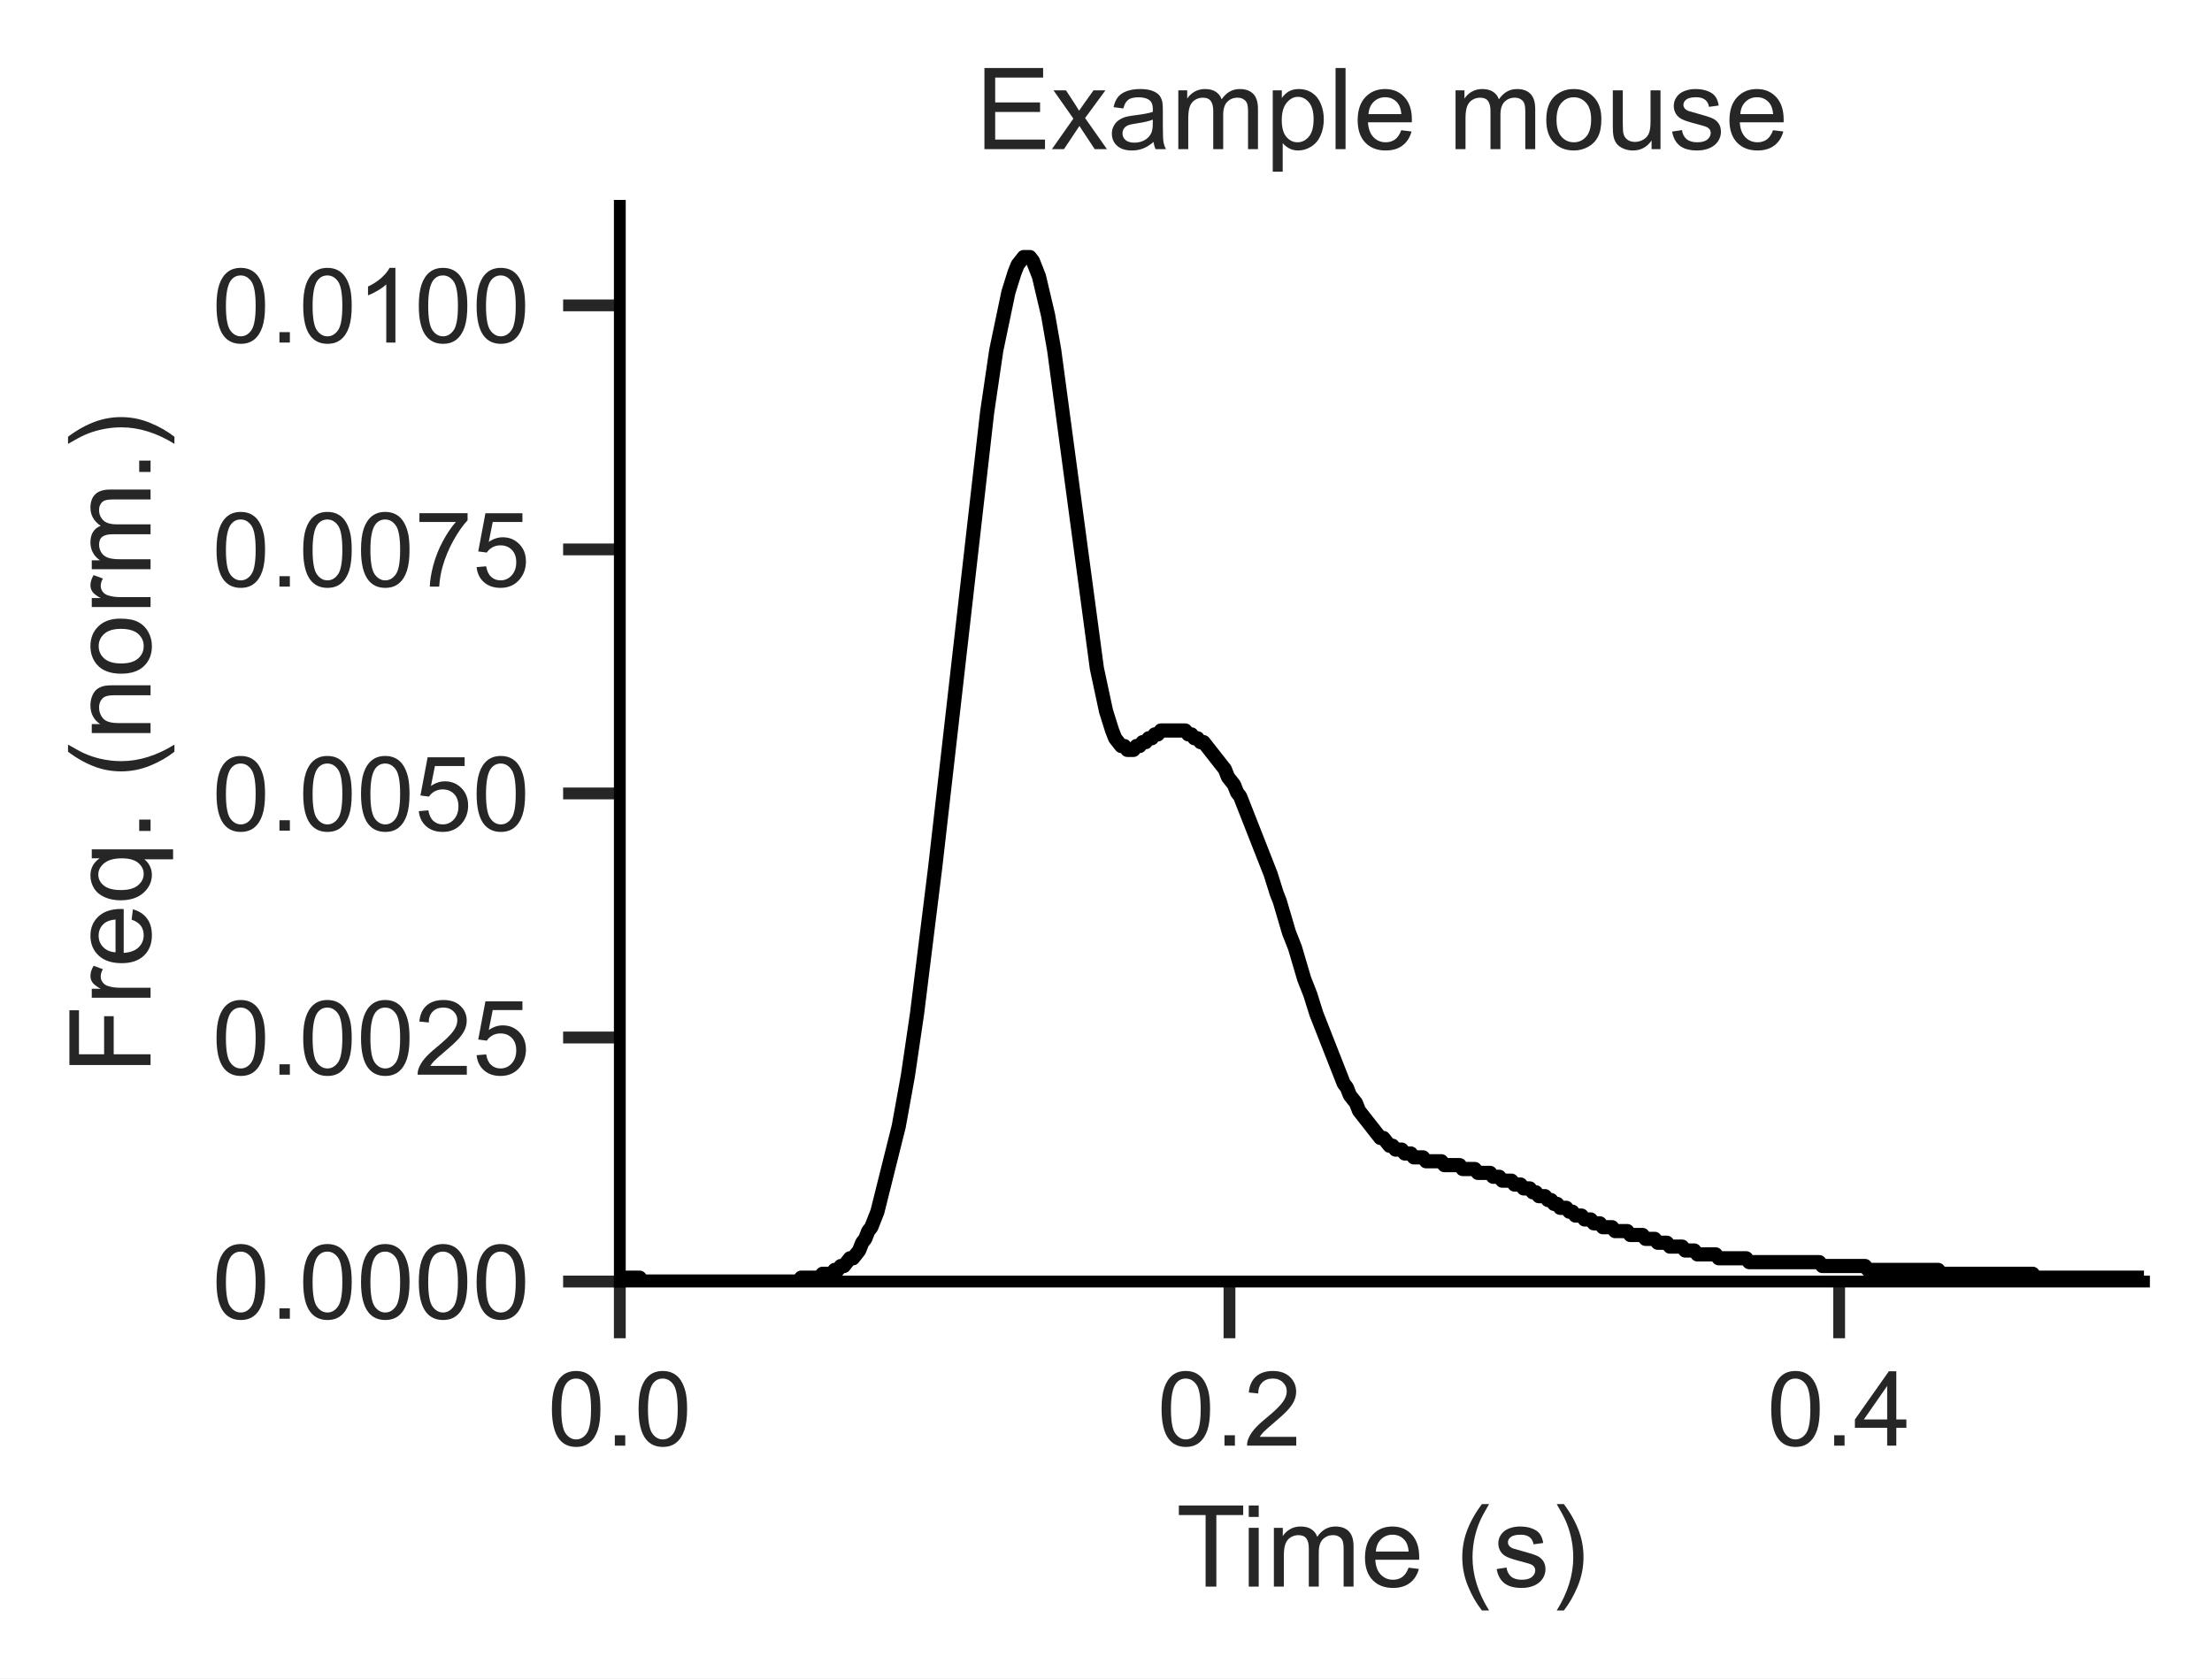
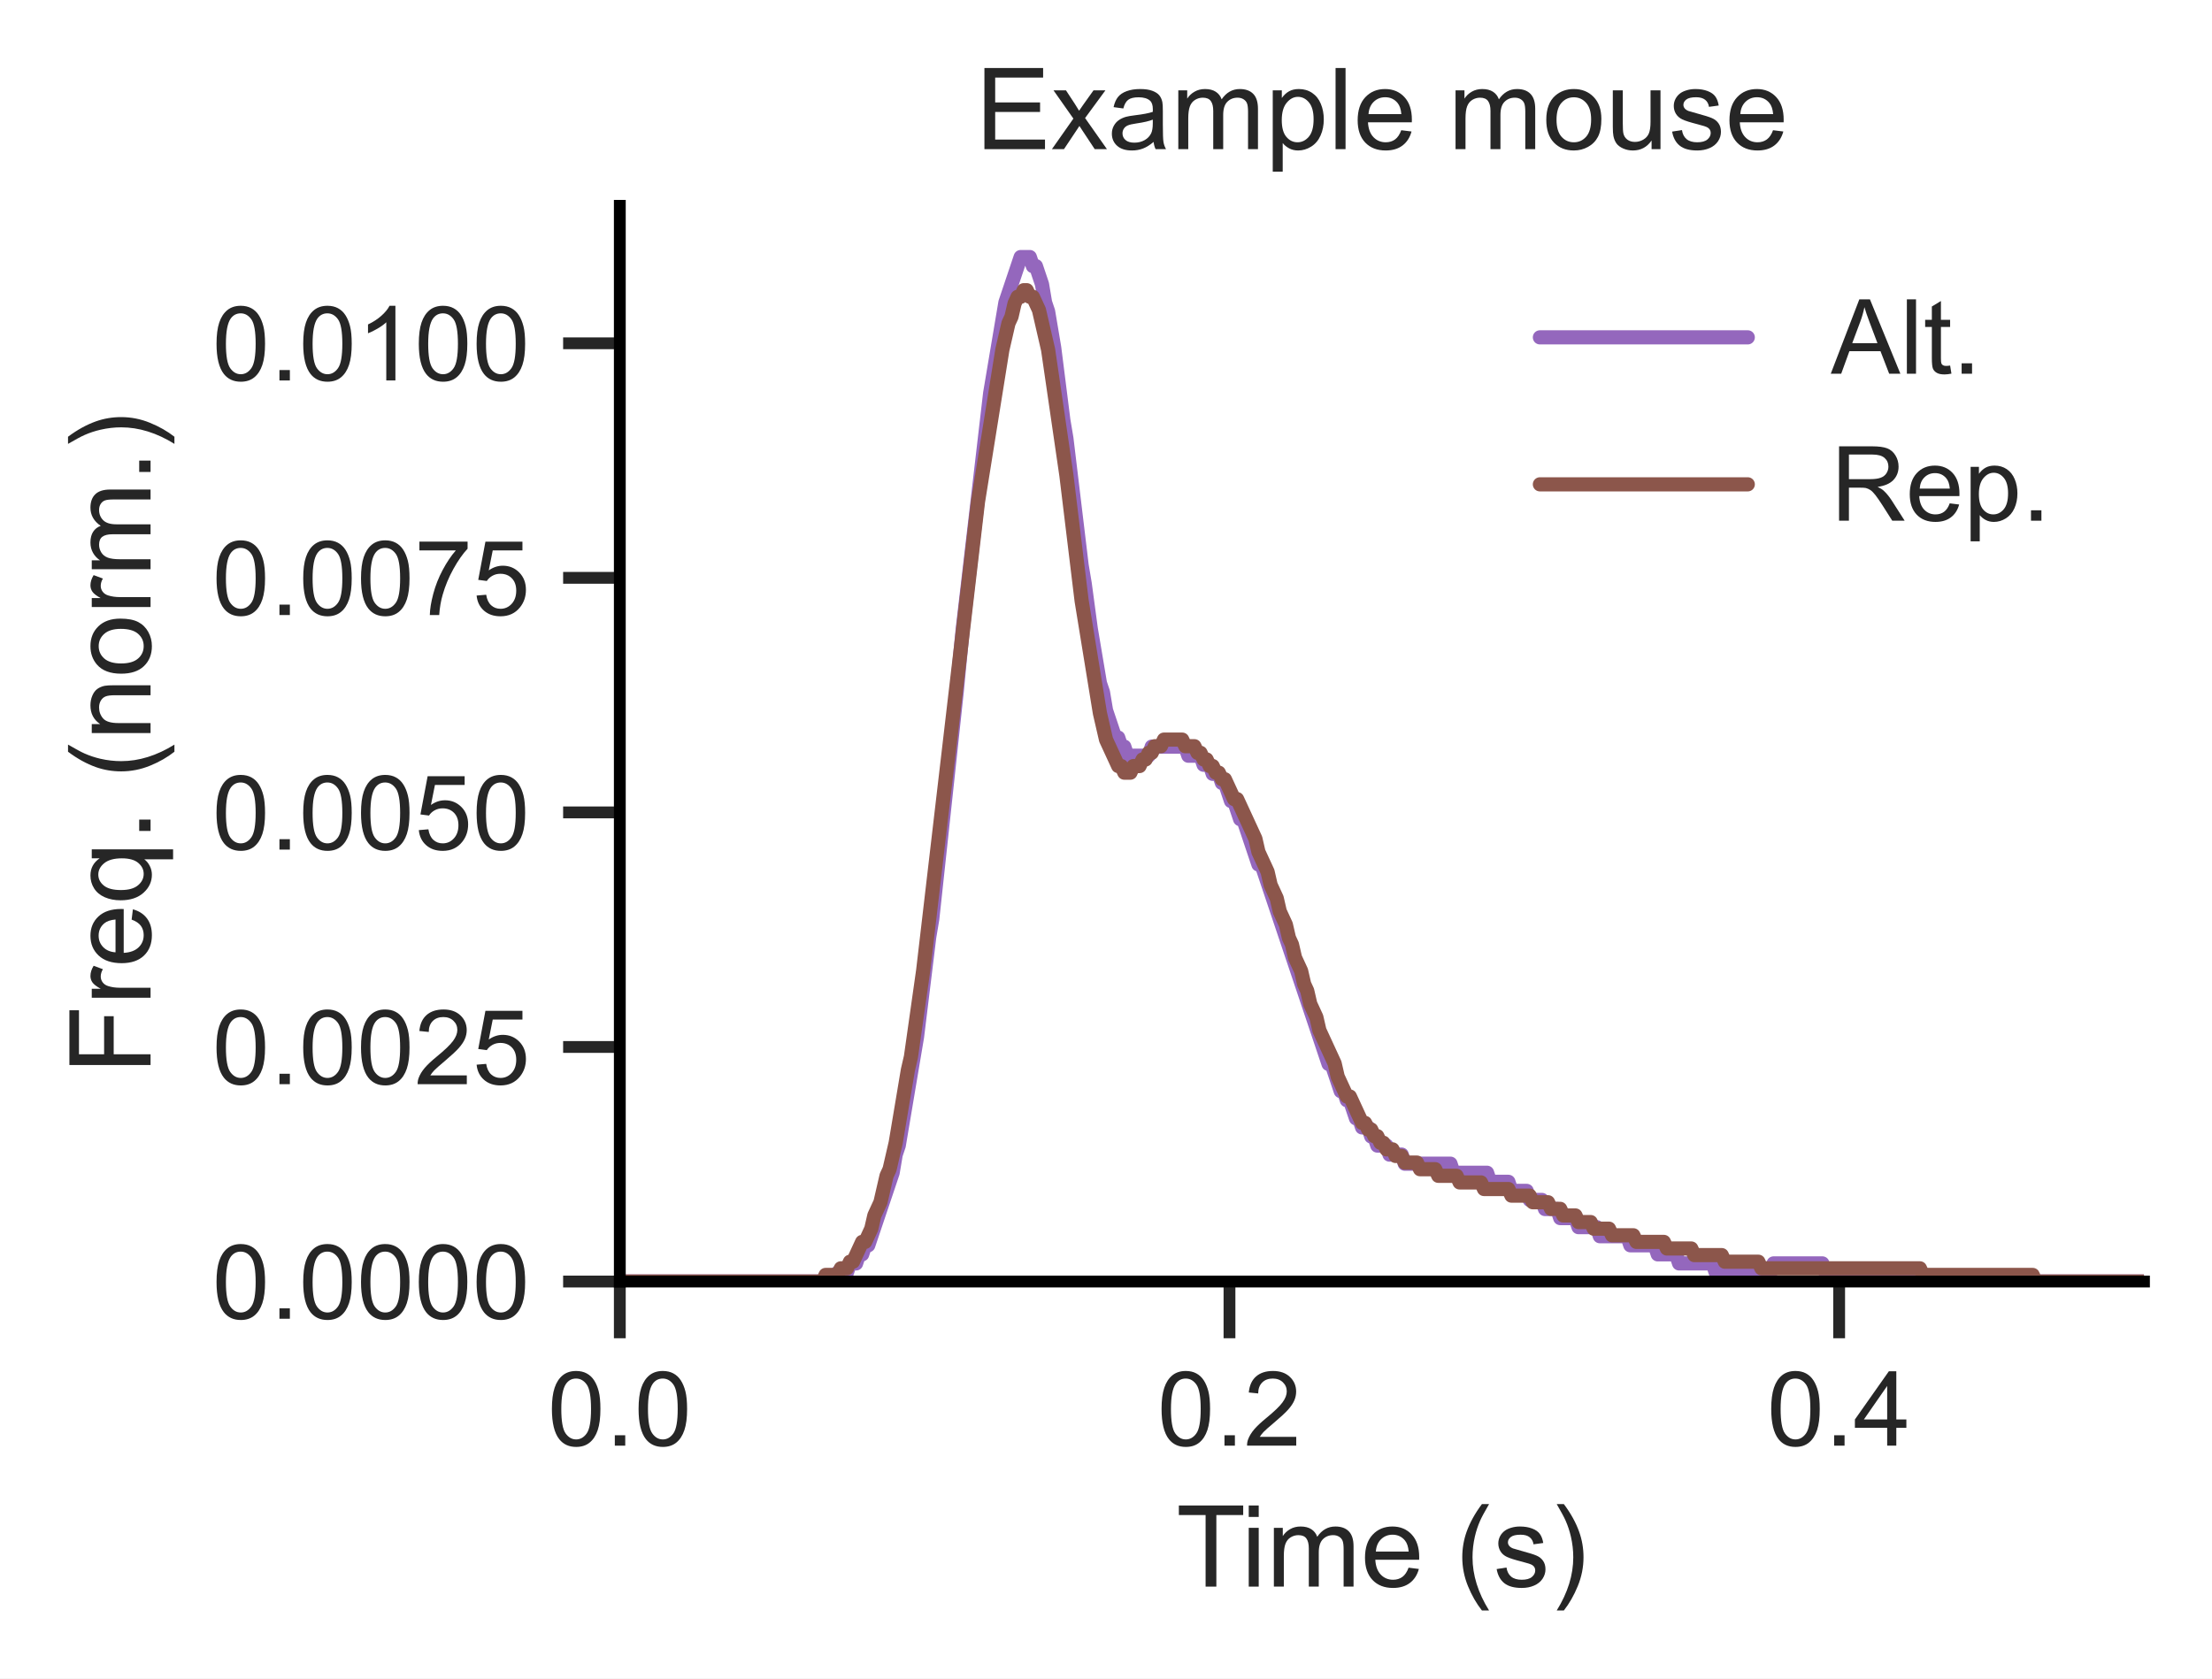
<svg xmlns="http://www.w3.org/2000/svg" xmlns:xlink="http://www.w3.org/1999/xlink" width="234.12pt" height="177.69pt" viewBox="0 0 234.12 177.69" version="1.1">
  <defs>
    <style type="text/css">*{stroke-linejoin: round; stroke-linecap: butt}</style>
  </defs>
  <g id="figure_1">
    <g id="patch_1">
      <path d="M 0 177.69  L 234.12 177.69  L 234.12 0  L 0 0  z " style="fill: #ffffff" />
    </g>
    <g id="axes_1">
      <g id="patch_2">
        <path d="M 65.602 135.668  L 226.92 135.668  L 226.92 21.789  L 65.602 21.789  z " style="fill: #ffffff" />
      </g>
      <g id="matplotlib.axis_1">
        <g id="xtick_1">
          <g id="line2d_1">
            <defs>
-               <path id="me71b44c741" d="M 0 0  L 0 6  " style="stroke: #262626; stroke-width: 1.25" />
-             </defs>
-             <g>
-               <use xlink:href="#me71b44c741" x="65.602" y="135.668" style="fill: #262626; stroke: #262626; stroke-width: 1.25" />
+               <path id="m4338d286f1" d="M 0 0  L 0 6  " style="stroke: #262626; stroke-width: 1.25" />
+             </defs>
+             <g>
+               <use xlink:href="#m4338d286f1" x="65.602" y="135.668" style="fill: #262626; stroke: #262626; stroke-width: 1.25" />
            </g>
          </g>
          <g id="text_1">
            <g style="fill: #262626" transform="translate(57.95734 153.042) scale(0.11 -0.11)">
              <defs>
                <path id="ArialMT-30" d="M 266 2259  Q 266 3072 433 3567  Q 600 4063 929 4331  Q 1259 4600 1759 4600  Q 2128 4600 2406 4451  Q 2684 4303 2865 4023  Q 3047 3744 3150 3342  Q 3253 2941 3253 2259  Q 3253 1453 3087 958  Q 2922 463 2592 192  Q 2263 -78 1759 -78  Q 1097 -78 719 397  Q 266 969 266 2259  z M 844 2259  Q 844 1131 1108 757  Q 1372 384 1759 384  Q 2147 384 2411 759  Q 2675 1134 2675 2259  Q 2675 3391 2411 3762  Q 2147 4134 1753 4134  Q 1366 4134 1134 3806  Q 844 3388 844 2259  z " transform="scale(0.015625)" />
                <path id="ArialMT-2e" d="M 581 0  L 581 641  L 1222 641  L 1222 0  L 581 0  z " transform="scale(0.015625)" />
              </defs>
              <use xlink:href="#ArialMT-30" />
              <use xlink:href="#ArialMT-2e" transform="translate(55.61523 0)" />
              <use xlink:href="#ArialMT-30" transform="translate(83.39844 0)" />
            </g>
          </g>
        </g>
        <g id="xtick_2">
          <g id="line2d_2">
            <g>
-               <use xlink:href="#me71b44c741" x="130.129" y="135.668" style="fill: #262626; stroke: #262626; stroke-width: 1.25" />
+               <use xlink:href="#m4338d286f1" x="130.129" y="135.668" style="fill: #262626; stroke: #262626; stroke-width: 1.25" />
            </g>
          </g>
          <g id="text_2">
            <g style="fill: #262626" transform="translate(122.4842 153.042) scale(0.11 -0.11)">
              <defs>
                <path id="ArialMT-32" d="M 3222 541  L 3222 0  L 194 0  Q 188 203 259 391  Q 375 700 629 1000  Q 884 1300 1366 1694  Q 2113 2306 2375 2664  Q 2638 3022 2638 3341  Q 2638 3675 2398 3904  Q 2159 4134 1775 4134  Q 1369 4134 1125 3890  Q 881 3647 878 3216  L 300 3275  Q 359 3922 746 4261  Q 1134 4600 1788 4600  Q 2447 4600 2831 4234  Q 3216 3869 3216 3328  Q 3216 3053 3103 2787  Q 2991 2522 2730 2228  Q 2469 1934 1863 1422  Q 1356 997 1212 845  Q 1069 694 975 541  L 3222 541  z " transform="scale(0.015625)" />
              </defs>
              <use xlink:href="#ArialMT-30" />
              <use xlink:href="#ArialMT-2e" transform="translate(55.61523 0)" />
              <use xlink:href="#ArialMT-32" transform="translate(83.39844 0)" />
            </g>
          </g>
        </g>
        <g id="xtick_3">
          <g id="line2d_3">
            <g>
-               <use xlink:href="#me71b44c741" x="194.656" y="135.668" style="fill: #262626; stroke: #262626; stroke-width: 1.25" />
+               <use xlink:href="#m4338d286f1" x="194.656" y="135.668" style="fill: #262626; stroke: #262626; stroke-width: 1.25" />
            </g>
          </g>
          <g id="text_3">
            <g style="fill: #262626" transform="translate(187.0111 153.042) scale(0.11 -0.11)">
              <defs>
                <path id="ArialMT-34" d="M 2069 0  L 2069 1097  L 81 1097  L 81 1613  L 2172 4581  L 2631 4581  L 2631 1613  L 3250 1613  L 3250 1097  L 2631 1097  L 2631 0  L 2069 0  z M 2069 1613  L 2069 3678  L 634 1613  L 2069 1613  z " transform="scale(0.015625)" />
              </defs>
              <use xlink:href="#ArialMT-30" />
              <use xlink:href="#ArialMT-2e" transform="translate(55.61523 0)" />
              <use xlink:href="#ArialMT-34" transform="translate(83.39844 0)" />
            </g>
          </g>
        </g>
        <g id="text_4">
          <g style="fill: #262626" transform="translate(124.4912 167.9639) scale(0.12 -0.12)">
            <defs>
              <path id="ArialMT-54" d="M 1659 0  L 1659 4041  L 150 4041  L 150 4581  L 3781 4581  L 3781 4041  L 2266 4041  L 2266 0  L 1659 0  z " transform="scale(0.015625)" />
              <path id="ArialMT-69" d="M 425 3934  L 425 4581  L 988 4581  L 988 3934  L 425 3934  z M 425 0  L 425 3319  L 988 3319  L 988 0  L 425 0  z " transform="scale(0.015625)" />
              <path id="ArialMT-6d" d="M 422 0  L 422 3319  L 925 3319  L 925 2853  Q 1081 3097 1340 3245  Q 1600 3394 1931 3394  Q 2300 3394 2536 3241  Q 2772 3088 2869 2813  Q 3263 3394 3894 3394  Q 4388 3394 4653 3120  Q 4919 2847 4919 2278  L 4919 0  L 4359 0  L 4359 2091  Q 4359 2428 4304 2576  Q 4250 2725 4106 2815  Q 3963 2906 3769 2906  Q 3419 2906 3187 2673  Q 2956 2441 2956 1928  L 2956 0  L 2394 0  L 2394 2156  Q 2394 2531 2256 2718  Q 2119 2906 1806 2906  Q 1569 2906 1367 2781  Q 1166 2656 1075 2415  Q 984 2175 984 1722  L 984 0  L 422 0  z " transform="scale(0.015625)" />
              <path id="ArialMT-65" d="M 2694 1069  L 3275 997  Q 3138 488 2766 206  Q 2394 -75 1816 -75  Q 1088 -75 661 373  Q 234 822 234 1631  Q 234 2469 665 2931  Q 1097 3394 1784 3394  Q 2450 3394 2872 2941  Q 3294 2488 3294 1666  Q 3294 1616 3291 1516  L 816 1516  Q 847 969 1125 678  Q 1403 388 1819 388  Q 2128 388 2347 550  Q 2566 713 2694 1069  z M 847 1978  L 2700 1978  Q 2663 2397 2488 2606  Q 2219 2931 1791 2931  Q 1403 2931 1139 2672  Q 875 2413 847 1978  z " transform="scale(0.015625)" />
              <path id="ArialMT-20" transform="scale(0.015625)" />
              <path id="ArialMT-28" d="M 1497 -1347  Q 1031 -759 709 28  Q 388 816 388 1659  Q 388 2403 628 3084  Q 909 3875 1497 4659  L 1900 4659  Q 1522 4009 1400 3731  Q 1209 3300 1100 2831  Q 966 2247 966 1656  Q 966 153 1900 -1347  L 1497 -1347  z " transform="scale(0.015625)" />
              <path id="ArialMT-73" d="M 197 991  L 753 1078  Q 800 744 1014 566  Q 1228 388 1613 388  Q 2000 388 2187 545  Q 2375 703 2375 916  Q 2375 1106 2209 1216  Q 2094 1291 1634 1406  Q 1016 1563 777 1677  Q 538 1791 414 1992  Q 291 2194 291 2438  Q 291 2659 392 2848  Q 494 3038 669 3163  Q 800 3259 1026 3326  Q 1253 3394 1513 3394  Q 1903 3394 2198 3281  Q 2494 3169 2634 2976  Q 2775 2784 2828 2463  L 2278 2388  Q 2241 2644 2061 2787  Q 1881 2931 1553 2931  Q 1166 2931 1000 2803  Q 834 2675 834 2503  Q 834 2394 903 2306  Q 972 2216 1119 2156  Q 1203 2125 1616 2013  Q 2213 1853 2448 1751  Q 2684 1650 2818 1456  Q 2953 1263 2953 975  Q 2953 694 2789 445  Q 2625 197 2315 61  Q 2006 -75 1616 -75  Q 969 -75 630 194  Q 291 463 197 991  z " transform="scale(0.015625)" />
              <path id="ArialMT-29" d="M 791 -1347  L 388 -1347  Q 1322 153 1322 1656  Q 1322 2244 1188 2822  Q 1081 3291 891 3722  Q 769 4003 388 4659  L 791 4659  Q 1378 3875 1659 3084  Q 1900 2403 1900 1659  Q 1900 816 1576 28  Q 1253 -759 791 -1347  z " transform="scale(0.015625)" />
            </defs>
            <use xlink:href="#ArialMT-54" />
            <use xlink:href="#ArialMT-69" transform="translate(57.33398 0)" />
            <use xlink:href="#ArialMT-6d" transform="translate(79.55078 0)" />
            <use xlink:href="#ArialMT-65" transform="translate(162.8516 0)" />
            <use xlink:href="#ArialMT-20" transform="translate(218.4668 0)" />
            <use xlink:href="#ArialMT-28" transform="translate(246.25 0)" />
            <use xlink:href="#ArialMT-73" transform="translate(279.5508 0)" />
            <use xlink:href="#ArialMT-29" transform="translate(329.5508 0)" />
          </g>
        </g>
      </g>
      <g id="matplotlib.axis_2">
        <g id="ytick_1">
          <g id="line2d_4">
            <defs>
-               <path id="m2750d79ba4" d="M 0 0  L -6 0  " style="stroke: #262626; stroke-width: 1.25" />
-             </defs>
-             <g>
-               <use xlink:href="#m2750d79ba4" x="65.602" y="135.668" style="fill: #262626; stroke: #262626; stroke-width: 1.25" />
+               <path id="me3d0ed6f50" d="M 0 0  L -6 0  " style="stroke: #262626; stroke-width: 1.25" />
+             </defs>
+             <g>
+               <use xlink:href="#me3d0ed6f50" x="65.602" y="135.668" style="fill: #262626; stroke: #262626; stroke-width: 1.25" />
            </g>
          </g>
          <g id="text_5">
            <g style="fill: #262626" transform="translate(22.46125 139.6052) scale(0.11 -0.11)">
              <use xlink:href="#ArialMT-30" />
              <use xlink:href="#ArialMT-2e" transform="translate(55.61523 0)" />
              <use xlink:href="#ArialMT-30" transform="translate(83.39844 0)" />
              <use xlink:href="#ArialMT-30" transform="translate(139.0137 0)" />
              <use xlink:href="#ArialMT-30" transform="translate(194.6289 0)" />
              <use xlink:href="#ArialMT-30" transform="translate(250.2441 0)" />
            </g>
          </g>
        </g>
        <g id="ytick_2">
          <g id="line2d_5">
            <g>
-               <use xlink:href="#m2750d79ba4" x="65.602" y="109.833" style="fill: #262626; stroke: #262626; stroke-width: 1.25" />
+               <use xlink:href="#me3d0ed6f50" x="65.602" y="110.836" style="fill: #262626; stroke: #262626; stroke-width: 1.25" />
            </g>
          </g>
          <g id="text_6">
-             <g style="fill: #262626" transform="translate(22.46125 113.7698) scale(0.11 -0.11)">
+             <g style="fill: #262626" transform="translate(22.46125 114.7731) scale(0.11 -0.11)">
              <defs>
                <path id="ArialMT-35" d="M 266 1200  L 856 1250  Q 922 819 1161 601  Q 1400 384 1738 384  Q 2144 384 2425 690  Q 2706 997 2706 1503  Q 2706 1984 2436 2262  Q 2166 2541 1728 2541  Q 1456 2541 1237 2417  Q 1019 2294 894 2097  L 366 2166  L 809 4519  L 3088 4519  L 3088 3981  L 1259 3981  L 1013 2750  Q 1425 3038 1878 3038  Q 2478 3038 2890 2622  Q 3303 2206 3303 1553  Q 3303 931 2941 478  Q 2500 -78 1738 -78  Q 1113 -78 717 272  Q 322 622 266 1200  z " transform="scale(0.015625)" />
              </defs>
              <use xlink:href="#ArialMT-30" />
              <use xlink:href="#ArialMT-2e" transform="translate(55.61523 0)" />
              <use xlink:href="#ArialMT-30" transform="translate(83.39844 0)" />
              <use xlink:href="#ArialMT-30" transform="translate(139.0137 0)" />
              <use xlink:href="#ArialMT-32" transform="translate(194.6289 0)" />
              <use xlink:href="#ArialMT-35" transform="translate(250.2441 0)" />
            </g>
          </g>
        </g>
        <g id="ytick_3">
          <g id="line2d_6">
            <g>
-               <use xlink:href="#m2750d79ba4" x="65.602" y="83.998" style="fill: #262626; stroke: #262626; stroke-width: 1.25" />
+               <use xlink:href="#me3d0ed6f50" x="65.602" y="86.004" style="fill: #262626; stroke: #262626; stroke-width: 1.25" />
            </g>
          </g>
          <g id="text_7">
-             <g style="fill: #262626" transform="translate(22.46125 87.93445) scale(0.11 -0.11)">
+             <g style="fill: #262626" transform="translate(22.46125 89.9409) scale(0.11 -0.11)">
              <use xlink:href="#ArialMT-30" />
              <use xlink:href="#ArialMT-2e" transform="translate(55.61523 0)" />
              <use xlink:href="#ArialMT-30" transform="translate(83.39844 0)" />
              <use xlink:href="#ArialMT-30" transform="translate(139.0137 0)" />
              <use xlink:href="#ArialMT-35" transform="translate(194.6289 0)" />
              <use xlink:href="#ArialMT-30" transform="translate(250.2441 0)" />
            </g>
          </g>
        </g>
        <g id="ytick_4">
          <g id="line2d_7">
            <g>
-               <use xlink:href="#m2750d79ba4" x="65.602" y="58.162" style="fill: #262626; stroke: #262626; stroke-width: 1.25" />
+               <use xlink:href="#me3d0ed6f50" x="65.602" y="61.172" style="fill: #262626; stroke: #262626; stroke-width: 1.25" />
            </g>
          </g>
          <g id="text_8">
-             <g style="fill: #262626" transform="translate(22.46125 62.09907) scale(0.11 -0.11)">
+             <g style="fill: #262626" transform="translate(22.46125 65.10874) scale(0.11 -0.11)">
              <defs>
                <path id="ArialMT-37" d="M 303 3981  L 303 4522  L 3269 4522  L 3269 4084  Q 2831 3619 2401 2847  Q 1972 2075 1738 1259  Q 1569 684 1522 0  L 944 0  Q 953 541 1156 1306  Q 1359 2072 1739 2783  Q 2119 3494 2547 3981  L 303 3981  z " transform="scale(0.015625)" />
              </defs>
              <use xlink:href="#ArialMT-30" />
              <use xlink:href="#ArialMT-2e" transform="translate(55.61523 0)" />
              <use xlink:href="#ArialMT-30" transform="translate(83.39844 0)" />
              <use xlink:href="#ArialMT-30" transform="translate(139.0137 0)" />
              <use xlink:href="#ArialMT-37" transform="translate(194.6289 0)" />
              <use xlink:href="#ArialMT-35" transform="translate(250.2441 0)" />
            </g>
          </g>
        </g>
        <g id="ytick_5">
          <g id="line2d_8">
            <g>
-               <use xlink:href="#m2750d79ba4" x="65.602" y="32.327" style="fill: #262626; stroke: #262626; stroke-width: 1.25" />
+               <use xlink:href="#me3d0ed6f50" x="65.602" y="36.34" style="fill: #262626; stroke: #262626; stroke-width: 1.25" />
            </g>
          </g>
          <g id="text_9">
-             <g style="fill: #262626" transform="translate(22.46125 36.26368) scale(0.11 -0.11)">
+             <g style="fill: #262626" transform="translate(22.46125 40.27658) scale(0.11 -0.11)">
              <defs>
                <path id="ArialMT-31" d="M 2384 0  L 1822 0  L 1822 3584  Q 1619 3391 1289 3197  Q 959 3003 697 2906  L 697 3450  Q 1169 3672 1522 3987  Q 1875 4303 2022 4600  L 2384 4600  L 2384 0  z " transform="scale(0.015625)" />
              </defs>
              <use xlink:href="#ArialMT-30" />
              <use xlink:href="#ArialMT-2e" transform="translate(55.61523 0)" />
              <use xlink:href="#ArialMT-30" transform="translate(83.39844 0)" />
              <use xlink:href="#ArialMT-31" transform="translate(139.0137 0)" />
              <use xlink:href="#ArialMT-30" transform="translate(194.6289 0)" />
              <use xlink:href="#ArialMT-30" transform="translate(250.2441 0)" />
            </g>
          </g>
        </g>
        <g id="text_10">
          <g style="fill: #262626" transform="translate(15.93562 113.7295) rotate(-90) scale(0.12 -0.12)">
            <defs>
              <path id="ArialMT-46" d="M 525 0  L 525 4581  L 3616 4581  L 3616 4041  L 1131 4041  L 1131 2622  L 3281 2622  L 3281 2081  L 1131 2081  L 1131 0  L 525 0  z " transform="scale(0.015625)" />
              <path id="ArialMT-72" d="M 416 0  L 416 3319  L 922 3319  L 922 2816  Q 1116 3169 1280 3281  Q 1444 3394 1641 3394  Q 1925 3394 2219 3213  L 2025 2691  Q 1819 2813 1613 2813  Q 1428 2813 1281 2702  Q 1134 2591 1072 2394  Q 978 2094 978 1738  L 978 0  L 416 0  z " transform="scale(0.015625)" />
              <path id="ArialMT-71" d="M 2538 -1272  L 2538 353  Q 2406 169 2170 47  Q 1934 -75 1669 -75  Q 1078 -75 651 397  Q 225 869 225 1691  Q 225 2191 398 2587  Q 572 2984 901 3189  Q 1231 3394 1625 3394  Q 2241 3394 2594 2875  L 2594 3319  L 3100 3319  L 3100 -1272  L 2538 -1272  z M 803 1669  Q 803 1028 1072 708  Q 1341 388 1716 388  Q 2075 388 2334 692  Q 2594 997 2594 1619  Q 2594 2281 2320 2615  Q 2047 2950 1678 2950  Q 1313 2950 1058 2639  Q 803 2328 803 1669  z " transform="scale(0.015625)" />
              <path id="ArialMT-6e" d="M 422 0  L 422 3319  L 928 3319  L 928 2847  Q 1294 3394 1984 3394  Q 2284 3394 2536 3286  Q 2788 3178 2913 3003  Q 3038 2828 3088 2588  Q 3119 2431 3119 2041  L 3119 0  L 2556 0  L 2556 2019  Q 2556 2363 2490 2533  Q 2425 2703 2258 2804  Q 2091 2906 1866 2906  Q 1506 2906 1245 2678  Q 984 2450 984 1813  L 984 0  L 422 0  z " transform="scale(0.015625)" />
              <path id="ArialMT-6f" d="M 213 1659  Q 213 2581 725 3025  Q 1153 3394 1769 3394  Q 2453 3394 2887 2945  Q 3322 2497 3322 1706  Q 3322 1066 3130 698  Q 2938 331 2570 128  Q 2203 -75 1769 -75  Q 1072 -75 642 372  Q 213 819 213 1659  z M 791 1659  Q 791 1022 1069 705  Q 1347 388 1769 388  Q 2188 388 2466 706  Q 2744 1025 2744 1678  Q 2744 2294 2464 2611  Q 2184 2928 1769 2928  Q 1347 2928 1069 2612  Q 791 2297 791 1659  z " transform="scale(0.015625)" />
            </defs>
            <use xlink:href="#ArialMT-46" />
            <use xlink:href="#ArialMT-72" transform="translate(61.08398 0)" />
            <use xlink:href="#ArialMT-65" transform="translate(94.38477 0)" />
            <use xlink:href="#ArialMT-71" transform="translate(150 0)" />
            <use xlink:href="#ArialMT-2e" transform="translate(205.6152 0)" />
            <use xlink:href="#ArialMT-20" transform="translate(233.3984 0)" />
            <use xlink:href="#ArialMT-28" transform="translate(261.1816 0)" />
            <use xlink:href="#ArialMT-6e" transform="translate(294.4824 0)" />
            <use xlink:href="#ArialMT-6f" transform="translate(350.0977 0)" />
            <use xlink:href="#ArialMT-72" transform="translate(405.7129 0)" />
            <use xlink:href="#ArialMT-6d" transform="translate(439.0137 0)" />
            <use xlink:href="#ArialMT-2e" transform="translate(522.3145 0)" />
            <use xlink:href="#ArialMT-29" transform="translate(550.0977 0)" />
          </g>
        </g>
      </g>
      <g id="line2d_9">
-         <path d="M 65.764 135.258  L 67.699 135.258  L 68.022 135.668  L 84.476 135.668  L 84.799 135.258  L 86.735 135.258  L 87.058 134.847  L 88.025 134.847  L 88.348 134.436  L 88.671 134.436  L 88.993 134.025  L 89.316 134.025  L 89.961 133.204  L 90.284 133.204  L 90.929 132.382  L 91.252 131.56  L 91.574 131.149  L 91.897 130.328  L 92.22 129.917  L 92.865 128.274  L 95.123 119.236  L 96.091 113.895  L 97.059 107.322  L 98.995 91.711  L 104.48 43.645  L 105.448 37.072  L 106.738 30.91  L 107.383 28.855  L 107.706 28.034  L 108.351 27.212  L 108.997 27.212  L 109.319 27.623  L 109.965 29.266  L 110.932 33.374  L 111.578 37.072  L 116.095 70.759  L 117.063 75.278  L 117.708 77.332  L 118.03 78.154  L 118.676 78.975  L 118.998 78.975  L 119.321 79.386  L 119.966 79.386  L 120.289 78.975  L 120.612 78.975  L 120.934 78.565  L 121.257 78.565  L 121.579 78.154  L 121.902 78.154  L 122.225 77.743  L 122.547 77.743  L 122.87 77.332  L 125.451 77.332  L 125.774 77.743  L 126.096 77.743  L 126.419 78.154  L 126.742 78.154  L 127.064 78.565  L 127.387 78.565  L 129.645 81.44  L 129.968 82.262  L 130.613 83.084  L 130.936 83.905  L 131.258 84.316  L 134.485 92.532  L 135.13 94.587  L 135.453 95.408  L 136.421 98.695  L 137.066 100.338  L 138.034 103.625  L 138.679 105.268  L 139.324 107.322  L 142.228 114.717  L 142.551 115.127  L 142.873 115.949  L 143.519 116.771  L 143.841 117.592  L 146.1 120.468  L 146.422 120.468  L 147.068 121.29  L 147.39 121.29  L 147.713 121.701  L 148.358 121.701  L 148.681 122.111  L 149.326 122.111  L 149.649 122.522  L 150.616 122.522  L 150.939 122.933  L 152.552 122.933  L 152.875 123.344  L 154.488 123.344  L 154.811 123.755  L 156.101 123.755  L 156.424 124.165  L 157.714 124.165  L 158.037 124.576  L 158.682 124.576  L 159.005 124.987  L 159.973 124.987  L 160.296 125.398  L 160.941 125.398  L 161.263 125.809  L 161.909 125.809  L 162.231 126.22  L 162.554 126.22  L 162.877 126.63  L 163.522 126.63  L 163.845 127.041  L 164.167 127.041  L 164.49 127.452  L 164.812 127.452  L 165.135 127.863  L 165.78 127.863  L 166.103 128.274  L 166.426 128.274  L 166.748 128.685  L 167.393 128.685  L 167.716 129.095  L 168.361 129.095  L 168.684 129.506  L 169.329 129.506  L 169.652 129.917  L 170.62 129.917  L 170.942 130.328  L 172.233 130.328  L 172.556 130.739  L 173.846 130.739  L 174.169 131.149  L 175.137 131.149  L 175.459 131.56  L 176.427 131.56  L 176.75 131.971  L 178.04 131.971  L 178.363 132.382  L 179.331 132.382  L 179.654 132.793  L 181.589 132.793  L 181.912 133.204  L 184.816 133.204  L 185.138 133.614  L 192.559 133.614  L 192.882 134.025  L 197.398 134.025  L 197.721 134.436  L 205.142 134.436  L 205.464 134.847  L 215.143 134.847  L 215.466 135.258  L 235.12 135.258  L 235.12 135.258  " clip-path="url(#p0da99338bb)" style="fill: none; stroke: #000000; stroke-width: 1.5; stroke-linecap: round" />
+         <path d="M 65.764 135.668  L 88.348 135.668  L 88.671 134.709  L 89.639 134.709  L 89.961 133.749  L 90.607 133.749  L 90.929 132.789  L 91.252 132.789  L 91.574 131.829  L 91.897 131.829  L 94.478 124.151  L 94.801 122.231  L 95.123 121.272  L 97.059 109.754  L 98.35 99.196  L 98.672 97.277  L 101.253 73.282  L 101.899 66.564  L 104.802 41.609  L 106.416 32.011  L 108.029 27.212  L 108.997 27.212  L 109.319 28.172  L 109.642 28.172  L 110.287 30.092  L 110.61 32.011  L 110.932 32.971  L 111.578 36.81  L 112.546 44.488  L 112.868 46.408  L 114.481 59.845  L 114.804 61.765  L 115.449 66.564  L 116.417 72.322  L 116.74 73.282  L 117.063 75.202  L 118.03 78.081  L 118.353 78.081  L 118.676 79.041  L 118.998 79.041  L 119.321 80.001  L 121.579 80.001  L 121.902 79.041  L 125.451 79.041  L 125.774 80.001  L 127.064 80.001  L 127.387 80.96  L 128.032 80.96  L 128.355 81.92  L 129 81.92  L 129.323 82.88  L 129.645 82.88  L 130.291 84.8  L 130.613 84.8  L 131.258 86.719  L 131.581 86.719  L 133.194 91.518  L 133.517 91.518  L 140.615 112.633  L 140.937 112.633  L 141.905 115.513  L 142.228 115.513  L 142.551 116.473  L 142.873 116.473  L 143.519 118.392  L 143.841 118.392  L 144.164 119.352  L 144.809 119.352  L 145.132 120.312  L 145.454 120.312  L 145.777 121.272  L 146.745 121.272  L 147.068 122.231  L 148.358 122.231  L 148.681 123.191  L 153.52 123.191  L 153.843 124.151  L 157.392 124.151  L 157.714 125.111  L 159.65 125.111  L 159.973 126.071  L 161.586 126.071  L 161.909 127.03  L 163.199 127.03  L 163.522 127.99  L 164.812 127.99  L 165.135 128.95  L 166.748 128.95  L 167.071 129.91  L 169.007 129.91  L 169.329 130.869  L 172.233 130.869  L 172.556 131.829  L 175.137 131.829  L 175.459 132.789  L 177.395 132.789  L 177.718 133.749  L 181.267 133.749  L 181.589 134.709  L 187.397 134.709  L 187.719 133.749  L 192.882 133.749  L 193.204 134.709  L 201.915 134.709  L 202.238 135.668  L 235.12 135.668  L 235.12 135.668  " clip-path="url(#pd58420f422)" style="fill: none; stroke: #9467bd; stroke-width: 1.5; stroke-linecap: round" />
+       </g>
+       <g id="line2d_10">
+         <path d="M 65.764 135.668  L 87.058 135.668  L 87.38 134.969  L 88.671 134.969  L 88.993 134.269  L 89.639 134.269  L 89.961 133.569  L 90.284 133.569  L 91.252 131.471  L 91.574 131.471  L 92.22 130.071  L 92.542 128.672  L 93.188 127.273  L 93.833 124.474  L 94.155 123.774  L 94.801 120.976  L 96.091 113.28  L 96.414 111.88  L 97.704 102.785  L 103.512 53.11  L 106.093 37.018  L 106.738 34.22  L 107.061 33.52  L 107.383 32.121  L 107.706 31.421  L 108.029 31.421  L 108.351 30.722  L 108.674 30.722  L 108.997 31.421  L 109.319 31.421  L 109.965 32.821  L 110.932 37.018  L 112.868 50.312  L 114.481 63.605  L 116.417 75.499  L 117.063 78.298  L 118.353 81.096  L 118.676 81.096  L 118.998 81.796  L 119.644 81.796  L 119.966 81.096  L 120.612 81.096  L 120.934 80.396  L 121.257 80.396  L 121.579 79.697  L 121.902 79.697  L 122.225 78.997  L 122.87 78.997  L 123.193 78.298  L 125.128 78.298  L 125.451 78.997  L 126.419 78.997  L 126.742 79.697  L 127.064 79.697  L 127.387 80.396  L 127.709 80.396  L 128.032 81.096  L 128.355 81.096  L 128.677 81.796  L 129 81.796  L 129.323 82.495  L 129.645 82.495  L 130.613 84.594  L 130.936 84.594  L 132.872 88.792  L 133.194 90.191  L 134.162 92.29  L 134.485 93.69  L 135.13 95.089  L 135.453 96.488  L 136.098 97.888  L 136.421 99.287  L 136.743 99.987  L 137.066 101.386  L 137.711 102.785  L 138.034 104.184  L 138.356 104.884  L 138.679 106.283  L 139.324 107.683  L 139.647 109.082  L 141.26 112.58  L 141.583 113.979  L 142.551 116.078  L 142.873 116.078  L 144.164 118.877  L 144.486 118.877  L 144.809 119.577  L 145.132 119.577  L 145.454 120.276  L 145.777 120.276  L 146.1 120.976  L 146.422 120.976  L 146.745 121.676  L 147.39 121.676  L 147.713 122.375  L 148.358 122.375  L 148.681 123.075  L 149.971 123.075  L 150.294 123.774  L 151.907 123.774  L 152.23 124.474  L 154.165 124.474  L 154.488 125.174  L 156.747 125.174  L 157.069 125.873  L 159.65 125.873  L 159.973 126.573  L 161.909 126.573  L 162.231 127.273  L 163.845 127.273  L 164.167 127.972  L 165.135 127.972  L 165.458 128.672  L 166.748 128.672  L 167.071 129.372  L 168.361 129.372  L 168.684 130.071  L 170.297 130.071  L 170.62 130.771  L 172.878 130.771  L 173.201 131.471  L 176.105 131.471  L 176.427 132.17  L 179.008 132.17  L 179.331 132.87  L 182.235 132.87  L 182.557 133.569  L 186.106 133.569  L 186.429 134.269  L 203.206 134.269  L 203.529 134.969  L 215.143 134.969  L 215.466 135.668  L 235.12 135.668  L 235.12 135.668  " clip-path="url(#pd58420f422)" style="fill: none; stroke: #8c564b; stroke-width: 1.5; stroke-linecap: round" />
      </g>
      <g id="patch_3">
        <path d="M 65.602 135.668  L 65.602 21.789  " style="fill: none; stroke: #000000; stroke-width: 1.25; stroke-linejoin: miter; stroke-linecap: square" />
      </g>
      <g id="patch_4">
        <path d="M 65.602 135.668  L 226.92 135.668  " style="fill: none; stroke: #000000; stroke-width: 1.25; stroke-linejoin: miter; stroke-linecap: square" />
      </g>
      <g id="text_11">
        <g style="fill: #262626" transform="translate(103.2437 15.78937) scale(0.12 -0.12)">
          <defs>
            <path id="ArialMT-45" d="M 506 0  L 506 4581  L 3819 4581  L 3819 4041  L 1113 4041  L 1113 2638  L 3647 2638  L 3647 2100  L 1113 2100  L 1113 541  L 3925 541  L 3925 0  L 506 0  z " transform="scale(0.015625)" />
            <path id="ArialMT-78" d="M 47 0  L 1259 1725  L 138 3319  L 841 3319  L 1350 2541  Q 1494 2319 1581 2169  Q 1719 2375 1834 2534  L 2394 3319  L 3066 3319  L 1919 1756  L 3153 0  L 2463 0  L 1781 1031  L 1600 1309  L 728 0  L 47 0  z " transform="scale(0.015625)" />
            <path id="ArialMT-61" d="M 2588 409  Q 2275 144 1986 34  Q 1697 -75 1366 -75  Q 819 -75 525 192  Q 231 459 231 875  Q 231 1119 342 1320  Q 453 1522 633 1644  Q 813 1766 1038 1828  Q 1203 1872 1538 1913  Q 2219 1994 2541 2106  Q 2544 2222 2544 2253  Q 2544 2597 2384 2738  Q 2169 2928 1744 2928  Q 1347 2928 1158 2789  Q 969 2650 878 2297  L 328 2372  Q 403 2725 575 2942  Q 747 3159 1072 3276  Q 1397 3394 1825 3394  Q 2250 3394 2515 3294  Q 2781 3194 2906 3042  Q 3031 2891 3081 2659  Q 3109 2516 3109 2141  L 3109 1391  Q 3109 606 3145 398  Q 3181 191 3288 0  L 2700 0  Q 2613 175 2588 409  z M 2541 1666  Q 2234 1541 1622 1453  Q 1275 1403 1131 1340  Q 988 1278 909 1158  Q 831 1038 831 891  Q 831 666 1001 516  Q 1172 366 1500 366  Q 1825 366 2078 508  Q 2331 650 2450 897  Q 2541 1088 2541 1459  L 2541 1666  z " transform="scale(0.015625)" />
            <path id="ArialMT-70" d="M 422 -1272  L 422 3319  L 934 3319  L 934 2888  Q 1116 3141 1344 3267  Q 1572 3394 1897 3394  Q 2322 3394 2647 3175  Q 2972 2956 3137 2557  Q 3303 2159 3303 1684  Q 3303 1175 3120 767  Q 2938 359 2589 142  Q 2241 -75 1856 -75  Q 1575 -75 1351 44  Q 1128 163 984 344  L 984 -1272  L 422 -1272  z M 931 1641  Q 931 1000 1190 694  Q 1450 388 1819 388  Q 2194 388 2461 705  Q 2728 1022 2728 1688  Q 2728 2322 2467 2637  Q 2206 2953 1844 2953  Q 1484 2953 1207 2617  Q 931 2281 931 1641  z " transform="scale(0.015625)" />
            <path id="ArialMT-6c" d="M 409 0  L 409 4581  L 972 4581  L 972 0  L 409 0  z " transform="scale(0.015625)" />
            <path id="ArialMT-75" d="M 2597 0  L 2597 488  Q 2209 -75 1544 -75  Q 1250 -75 995 37  Q 741 150 617 320  Q 494 491 444 738  Q 409 903 409 1263  L 409 3319  L 972 3319  L 972 1478  Q 972 1038 1006 884  Q 1059 663 1231 536  Q 1403 409 1656 409  Q 1909 409 2131 539  Q 2353 669 2445 892  Q 2538 1116 2538 1541  L 2538 3319  L 3100 3319  L 3100 0  L 2597 0  z " transform="scale(0.015625)" />
          </defs>
          <use xlink:href="#ArialMT-45" />
          <use xlink:href="#ArialMT-78" transform="translate(66.69922 0)" />
          <use xlink:href="#ArialMT-61" transform="translate(116.6992 0)" />
          <use xlink:href="#ArialMT-6d" transform="translate(172.3145 0)" />
          <use xlink:href="#ArialMT-70" transform="translate(255.6152 0)" />
          <use xlink:href="#ArialMT-6c" transform="translate(311.2305 0)" />
          <use xlink:href="#ArialMT-65" transform="translate(333.4473 0)" />
          <use xlink:href="#ArialMT-20" transform="translate(389.0625 0)" />
          <use xlink:href="#ArialMT-6d" transform="translate(416.8457 0)" />
          <use xlink:href="#ArialMT-6f" transform="translate(500.1465 0)" />
          <use xlink:href="#ArialMT-75" transform="translate(555.7617 0)" />
          <use xlink:href="#ArialMT-73" transform="translate(611.377 0)" />
          <use xlink:href="#ArialMT-65" transform="translate(661.377 0)" />
        </g>
      </g>
+       <g id="legend_1">
+         <g id="line2d_11">
+           <path d="M 162.985 35.713  L 173.985 35.713  L 184.985 35.713  " style="fill: none; stroke: #9467bd; stroke-width: 1.5; stroke-linecap: round" />
+         </g>
+         <g id="text_12">
+           <g style="fill: #262626" transform="translate(193.7855 39.56297) scale(0.11 -0.11)">
+             <defs>
+               <path id="ArialMT-41" d="M -9 0  L 1750 4581  L 2403 4581  L 4278 0  L 3588 0  L 3053 1388  L 1138 1388  L 634 0  L -9 0  z M 1313 1881  L 2866 1881  L 2388 3150  Q 2169 3728 2063 4100  Q 1975 3659 1816 3225  L 1313 1881  z " transform="scale(0.015625)" />
+               <path id="ArialMT-74" d="M 1650 503  L 1731 6  Q 1494 -44 1306 -44  Q 1000 -44 831 53  Q 663 150 594 308  Q 525 466 525 972  L 525 2881  L 113 2881  L 113 3319  L 525 3319  L 525 4141  L 1084 4478  L 1084 3319  L 1650 3319  L 1650 2881  L 1084 2881  L 1084 941  Q 1084 700 1114 631  Q 1144 563 1211 522  Q 1278 481 1403 481  Q 1497 481 1650 503  z " transform="scale(0.015625)" />
+             </defs>
+             <use xlink:href="#ArialMT-41" />
+             <use xlink:href="#ArialMT-6c" transform="translate(66.69922 0)" />
+             <use xlink:href="#ArialMT-74" transform="translate(88.91602 0)" />
+             <use xlink:href="#ArialMT-2e" transform="translate(116.6992 0)" />
+           </g>
+         </g>
+         <g id="line2d_12">
+           <path d="M 162.985 51.273  L 173.985 51.273  L 184.985 51.273  " style="fill: none; stroke: #8c564b; stroke-width: 1.5; stroke-linecap: round" />
+         </g>
+         <g id="text_13">
+           <g style="fill: #262626" transform="translate(193.7855 55.12281) scale(0.11 -0.11)">
+             <defs>
+               <path id="ArialMT-52" d="M 503 0  L 503 4581  L 2534 4581  Q 3147 4581 3465 4457  Q 3784 4334 3975 4021  Q 4166 3709 4166 3331  Q 4166 2844 3850 2509  Q 3534 2175 2875 2084  Q 3116 1969 3241 1856  Q 3506 1613 3744 1247  L 4541 0  L 3778 0  L 3172 953  Q 2906 1366 2734 1584  Q 2563 1803 2427 1890  Q 2291 1978 2150 2013  Q 2047 2034 1813 2034  L 1109 2034  L 1109 0  L 503 0  z M 1109 2559  L 2413 2559  Q 2828 2559 3062 2645  Q 3297 2731 3419 2920  Q 3541 3109 3541 3331  Q 3541 3656 3305 3865  Q 3069 4075 2559 4075  L 1109 4075  L 1109 2559  z " transform="scale(0.015625)" />
+             </defs>
+             <use xlink:href="#ArialMT-52" />
+             <use xlink:href="#ArialMT-65" transform="translate(72.2168 0)" />
+             <use xlink:href="#ArialMT-70" transform="translate(127.832 0)" />
+             <use xlink:href="#ArialMT-2e" transform="translate(183.4473 0)" />
+           </g>
+         </g>
+       </g>
    </g>
  </g>
  <defs>
-     <clipPath id="p0da99338bb">
+     <clipPath id="pd58420f422">
      <rect x="65.602" y="21.789" width="161.317" height="113.879" />
    </clipPath>
  </defs>
</svg>
